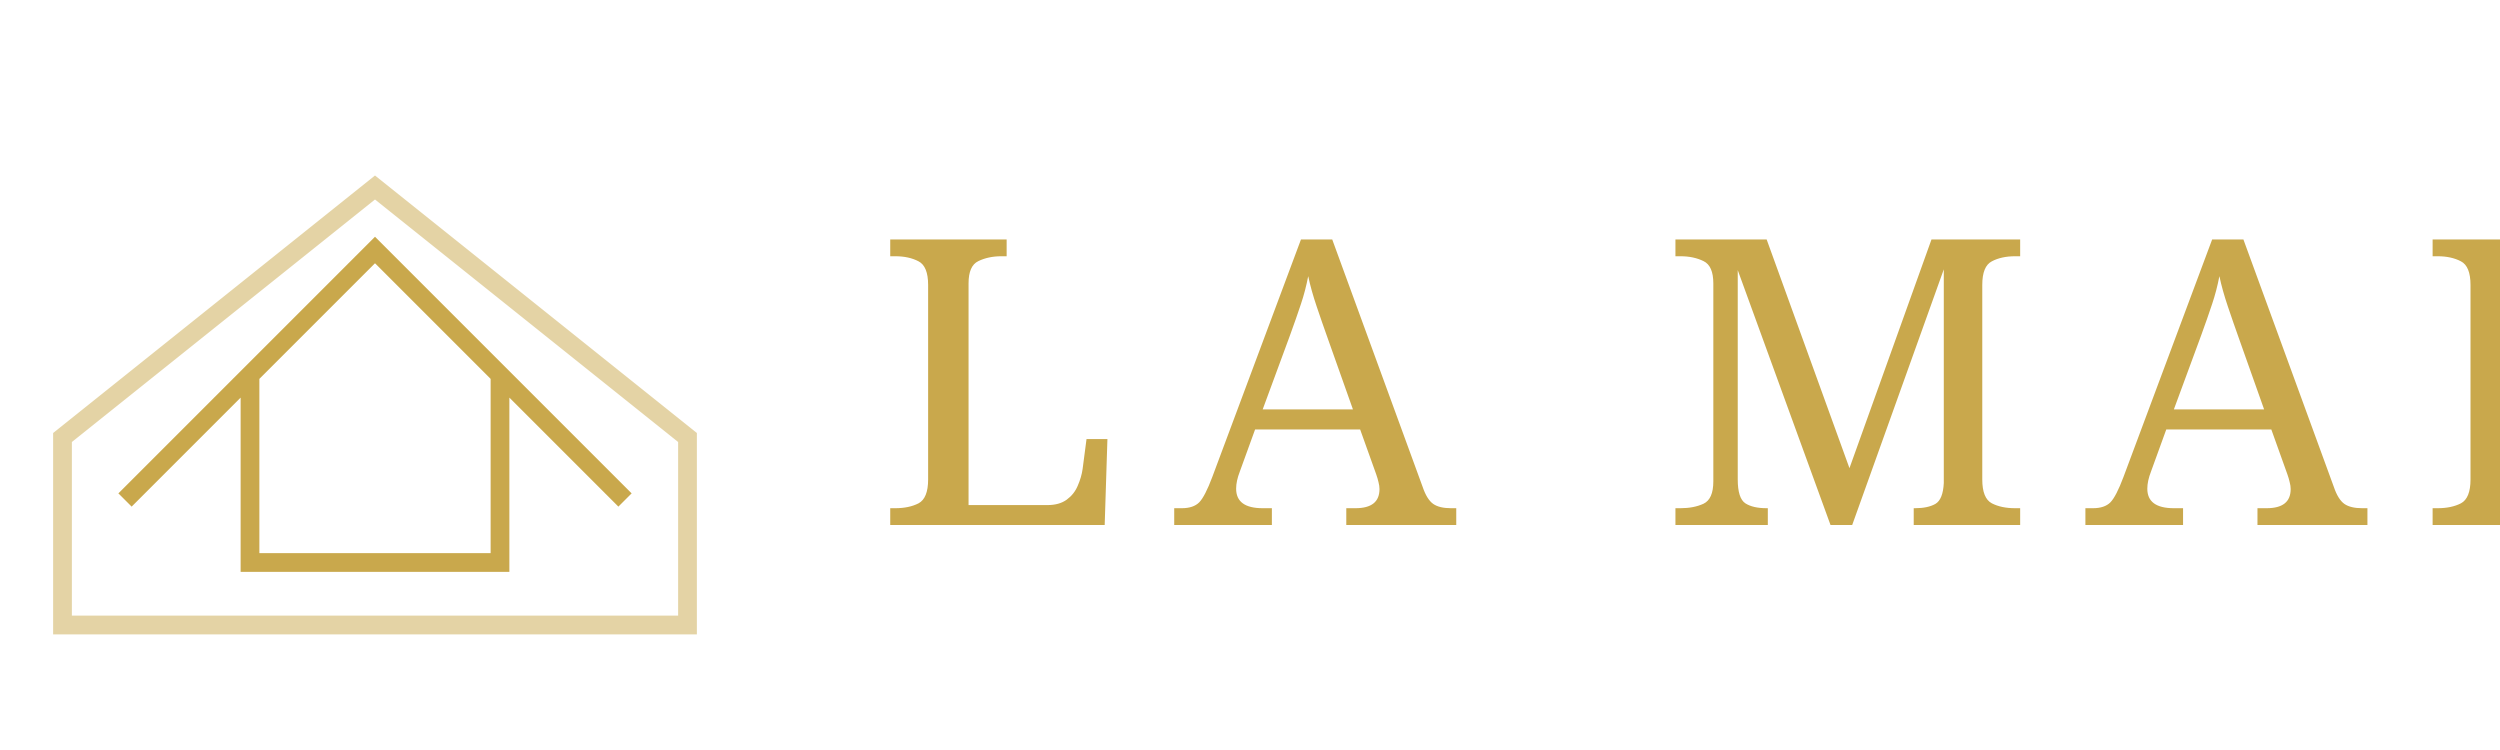
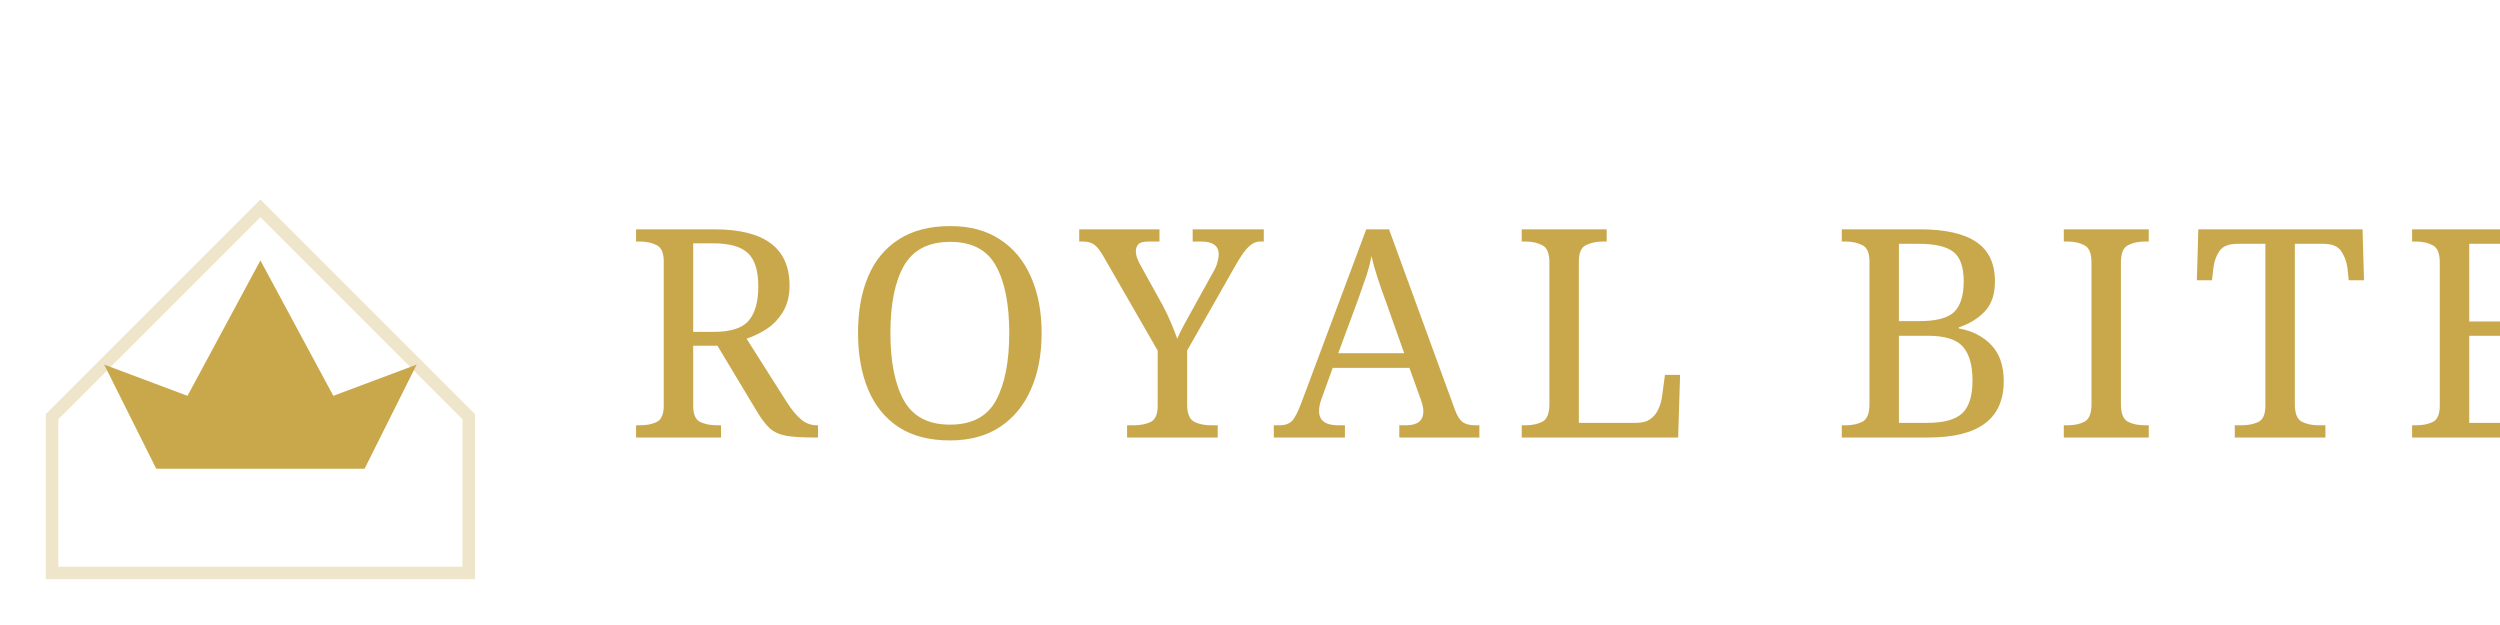
- <svg xmlns="http://www.w3.org/2000/svg" width="200" height="60" viewBox="0 0 200 60">
+ <svg xmlns="http://www.w3.org/2000/svg" width="240" height="60" viewBox="0 0 240 60">
  <style>
-         .logo-text { font-family: 'Cormorant Garamond', serif; font-size: 32px; fill: #C9A84C; letter-spacing: 4px; uppercase: true; }
-         .logo-icon { fill: none; stroke: #C9A84C; stroke-width: 1.5; }
+         .logo-text { font-family: 'Cormorant Garamond', serif; font-size: 28px; fill: #C9A84C; letter-spacing: 3px; font-weight: 300; text-transform: uppercase; }
+         .logo-icon { fill: none; stroke: #C9A84C; stroke-width: 1.2; }
+         .crown { fill: #C9A84C; }
    </style>
-   <path class="logo-icon" d="M10 40 L30 20 L50 40 M20 30 L20 45 L40 45 L40 30" />
-   <path class="logo-icon" d="M30 15 L55 35 L55 50 L5 50 L5 35 Z" opacity="0.5" />
-   <text x="70" y="42" class="logo-text">LA MAISON</text>
+   <path class="crown" d="M15 45 L10 35 L18 38 L25 25 L32 38 L40 35 L35 45 Z" />
+   <path class="logo-icon" d="M25 20 L45 40 L45 55 L5 55 L5 40 Z" opacity="0.3" />
+   <text x="60" y="42" class="logo-text">ROYAL BITES</text>
</svg>
